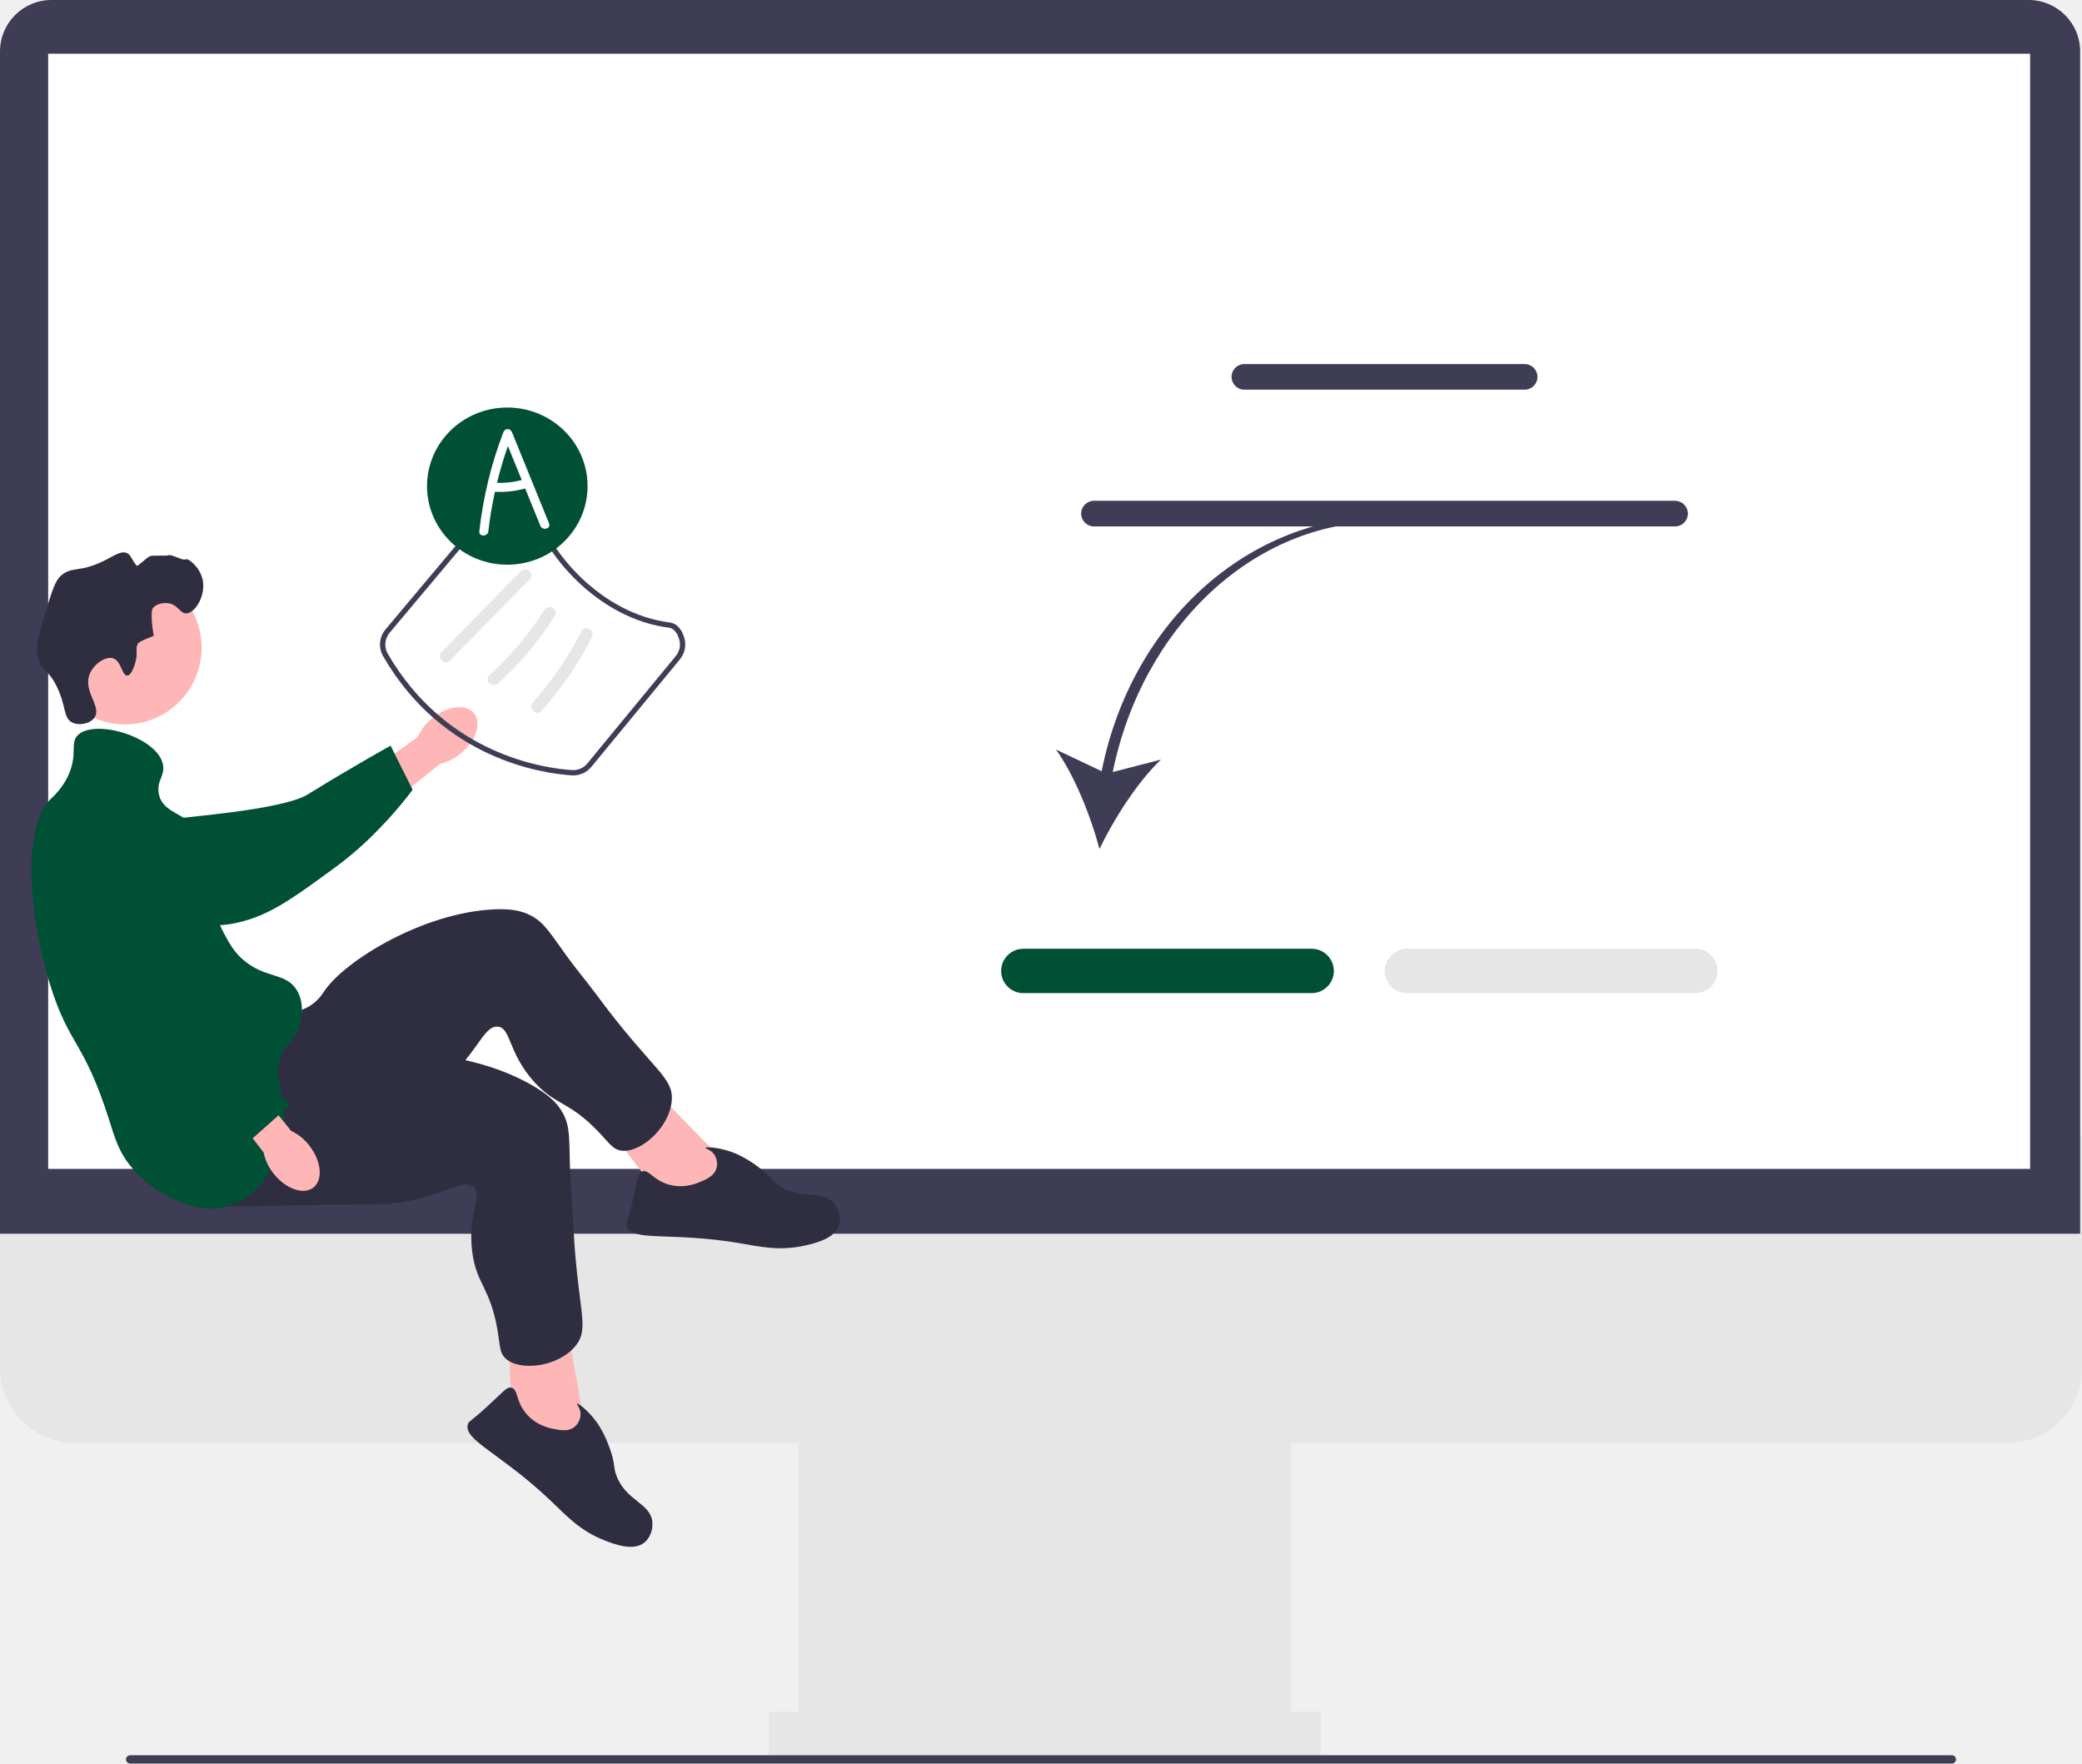
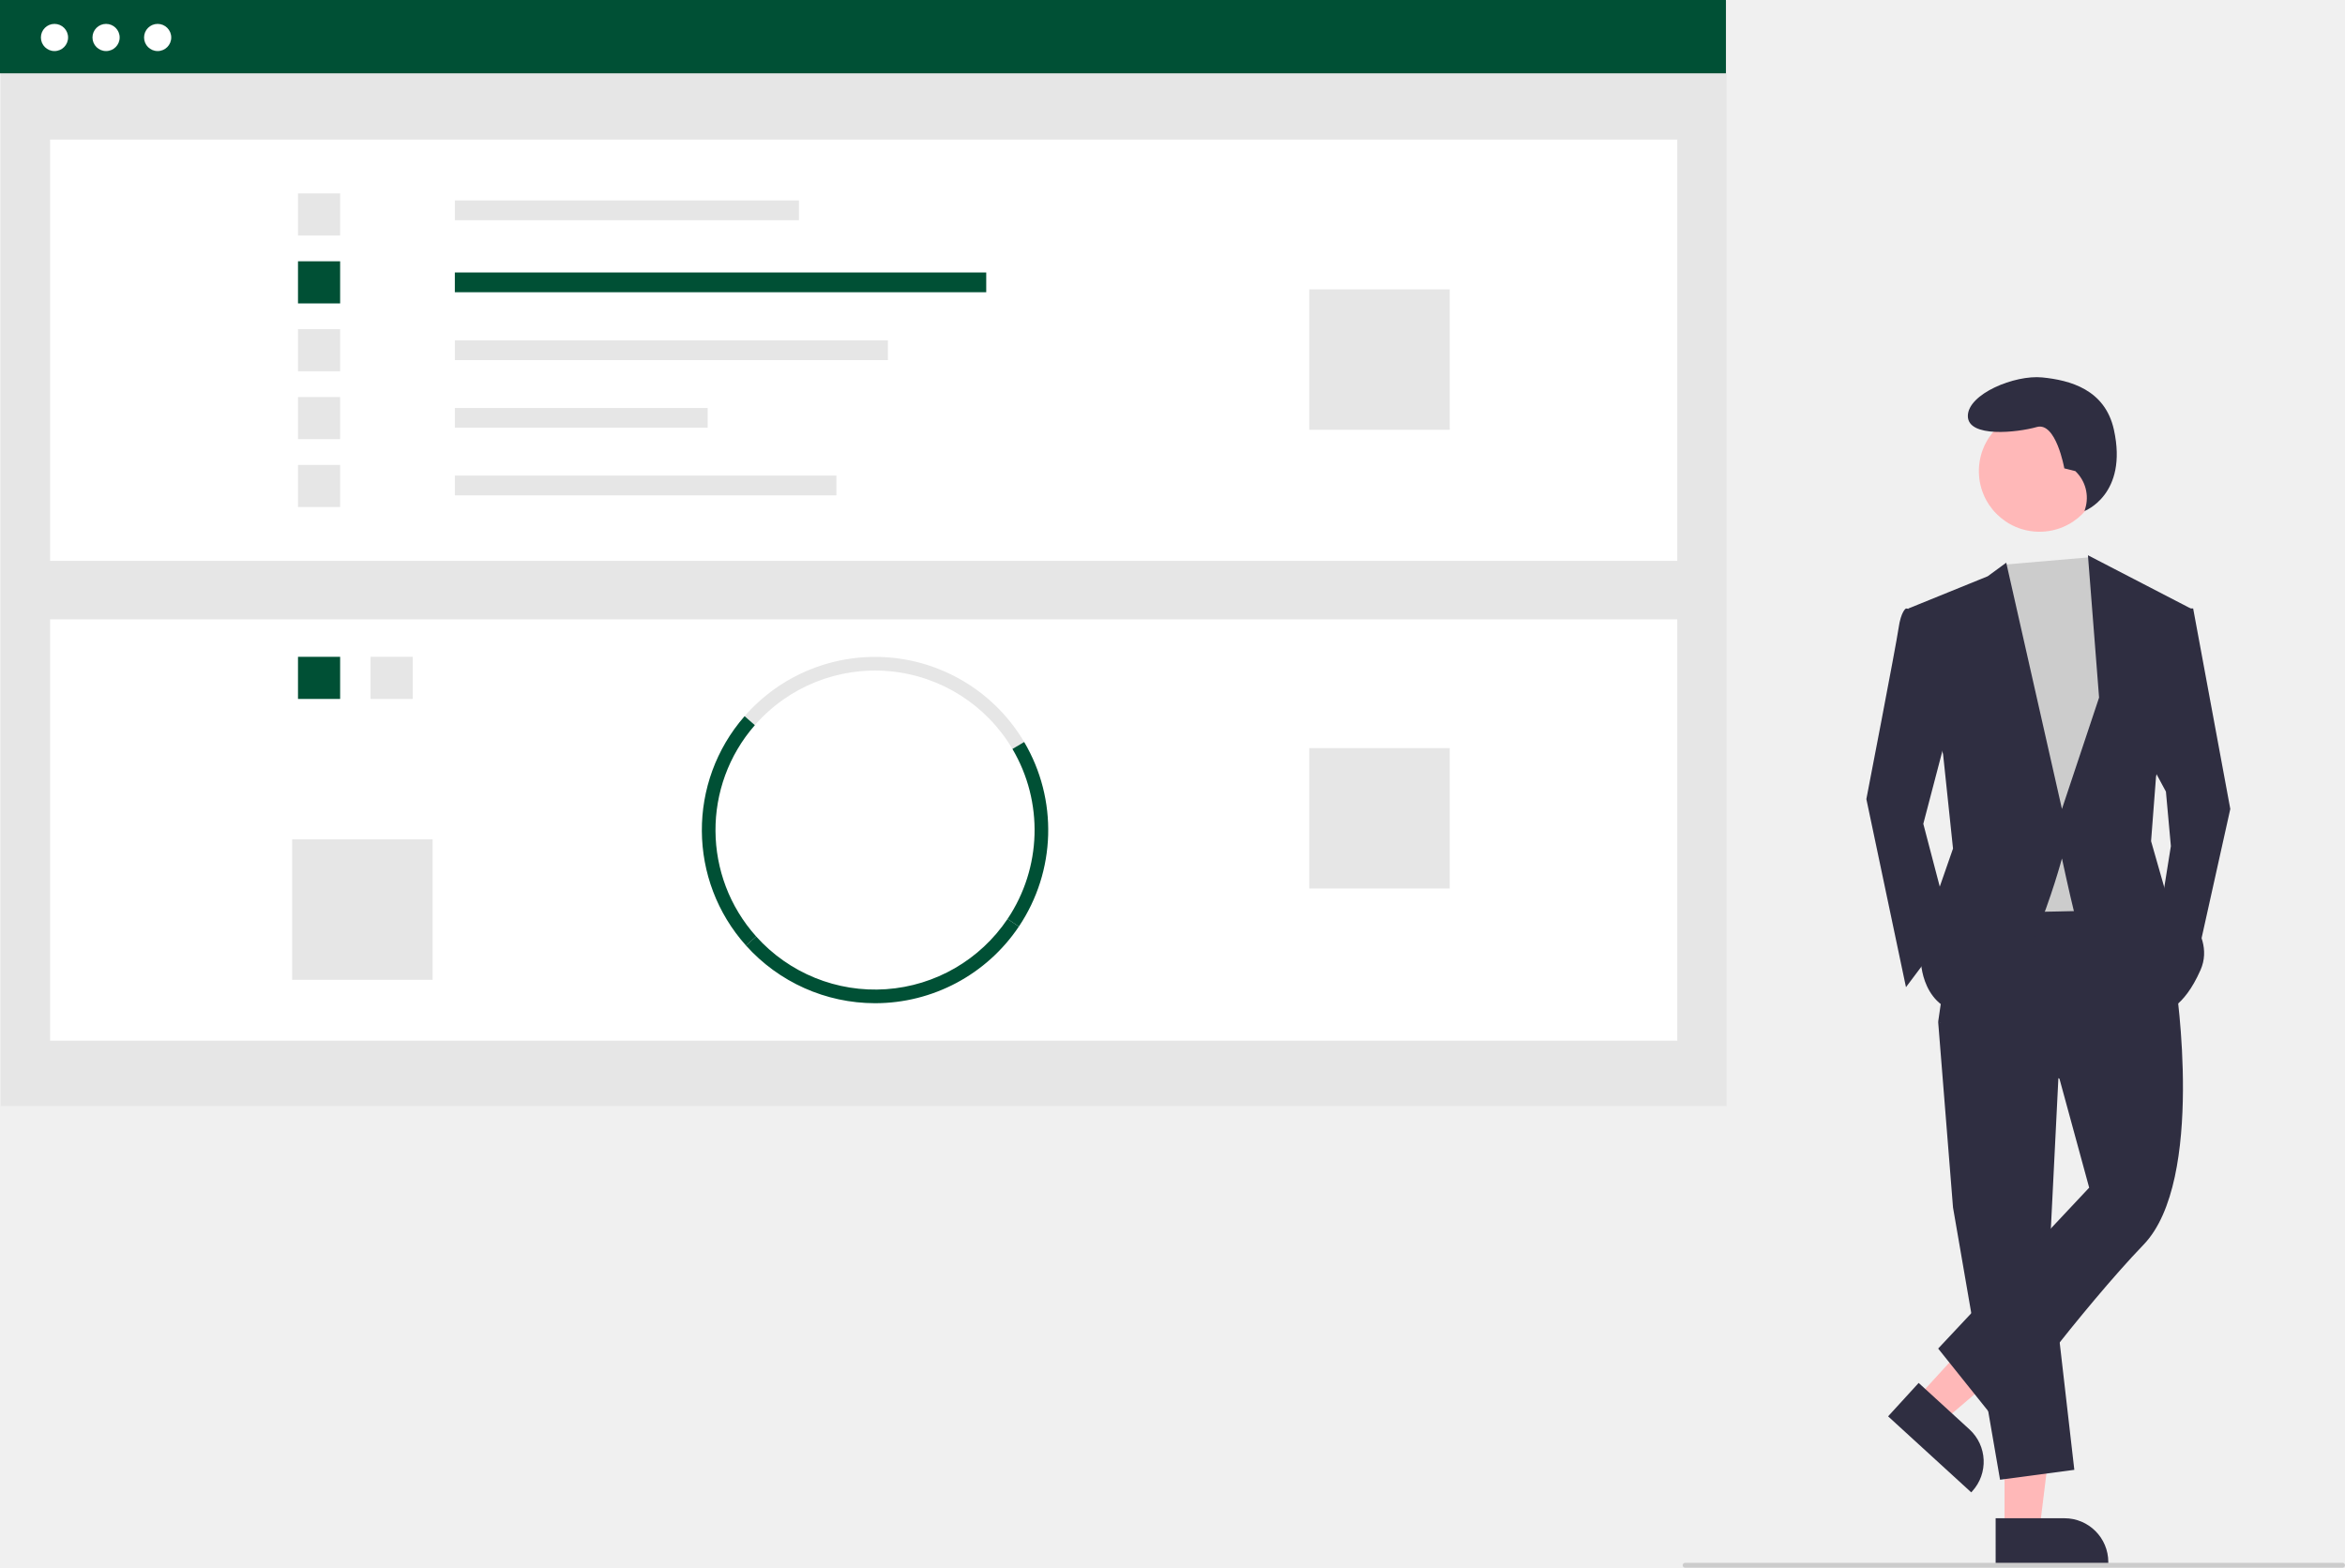
- <svg xmlns="http://www.w3.org/2000/svg" width="596.912" height="505.575" viewBox="0 0 596.912 505.575">
-   <g>
-     <path d="M575.427,413.696H21.485c-11.847,0-21.485-9.638-21.485-21.485v-66.671H596.912v66.671c0,11.847-9.638,21.485-21.485,21.485Z" fill="#e6e6e6" />
-     <rect x="228.887" y="402.544" width="141.262" height="100.901" fill="#e6e6e6" />
-     <rect x="220.39" y="490.7" width="158.256" height="12.745" fill="#e6e6e6" />
-     <path d="M596.381,353.686H0V14.744C0,6.614,6.614,0,14.744,0H581.637c8.13,0,14.744,6.614,14.744,14.744V353.686Z" fill="#3f3d56" />
-     <rect x="13.808" y="15.401" width="568.234" height="319.698" fill="#fff" />
-   </g>
-   <g>
-     <path id="uuid-25324785-d0f2-4f1c-ad19-f4bb5410ff47-149" d="M123.853,205.949c4.349-3.594,9.729-4.263,12.015-1.494,2.287,2.768,.614,7.924-3.737,11.519-1.718,1.46-3.761,2.487-5.958,2.995l-18.62,14.994-6.85-8.888,19.083-13.838c.914-2.062,2.308-3.875,4.066-5.288Z" fill="#ffb6b6" />
-     <path d="M16.233,239.779c-.009-.663-.003-6.447,4.279-10.103,4.919-4.199,11.86-2.5,14.294-1.904,5.624,1.377,6.085,3.79,11.366,6.268,9.88,4.637-2.499,2.264,3.38,.777,2.035-.515,31.312-2.545,38.6-7.031,14.174-8.724,23.831-14.013,23.831-14.013l6.313,12.626s-9.129,12.694-21.977,22.097c-13.179,9.646-19.769,14.469-29.783,16.332-.862,.16-22.072,3.782-39.155-8.981-3.897-2.911-11.036-8.245-11.147-16.07Z" fill="#005035" />
-     <circle cx="35.816" cy="185.675" r="21.993" fill="#ffb6b6" />
-     <g>
-       <polygon points="208.055 333.43 185.405 310.246 173.714 322.442 190.588 344.671 207.326 346.586 208.055 333.43" fill="#ffb6b6" />
-       <path d="M78.726,289.954c1.325,.11,5.535,.953,9.558-1.26,2.746-1.511,4.155-3.757,4.63-4.472,5.901-8.863,28.552-22.684,48.881-23.535,4.604-.193,7.634,.341,10.388,1.776,3.905,2.036,5.464,4.952,10.42,11.783,2.711,3.737,5.71,7.257,8.454,10.97,16.062,21.736,22.151,23.443,21.529,30.411-.691,7.732-9.029,15.067-14.571,14.22-2.27-.347-3.149-1.925-6.181-5.12-8.891-9.368-12.57-7.637-18.9-14.812-7.391-8.377-6.423-15.323-10.279-15.591-3.576-.249-5.095,5.677-12.729,13.548-3.493,3.602-5.98,5.254-13.559,10.511-29.511,20.473-29.982,21.912-35.937,23.544-2.606,.714-21.1,5.785-27.688-2.284-10.31-12.627,14.046-50.682,25.983-49.69Z" fill="#2f2e41" />
-       <path d="M201.13,338.669c1.666-.748,3.614-1.623,4.24-3.634,.424-1.361,.18-3.039-.697-4.198-1.011-1.338-2.508-1.514-2.448-1.751,.092-.36,3.632-.22,7.517,1.154,.733,.259,4.055,1.473,8.28,4.772,3.385,2.643,2.93,3.173,5.053,4.697,6.516,4.678,12.628,.991,16.154,5.378,1.361,1.693,1.941,4.097,1.369,6.04-1.15,3.903-6.743,5.246-9.8,5.94-7.362,1.67-12.933,.307-18.752-.674-19.787-3.334-30.904-.298-32.392-4.881-.282-.868,.176-.794,1.702-7.16,1.506-6.284,1.456-8.009,2.739-8.513,1.93-.757,3.227,2.688,8.089,3.867,4.309,1.045,7.865-.552,8.944-1.036Z" fill="#2f2e41" />
-     </g>
-     <g>
-       <polygon points="167.788 409.275 162.065 377.372 145.542 380.899 147.023 408.768 159.798 419.751 167.788 409.275" fill="#ffb6b6" />
-       <path d="M85.188,300.678c1.034,.835,4.044,3.897,8.617,4.325,3.121,.292,5.548-.776,6.342-1.1,9.86-4.02,36.364-2.737,53.662,7.974,3.917,2.426,6.125,4.569,7.598,7.303,2.088,3.877,1.741,7.166,2.006,15.601,.145,4.614,.65,9.211,.835,13.824,1.085,27.005,5.165,31.836,.737,37.253-4.913,6.01-15.932,7.397-20.042,3.584-1.683-1.561-1.524-3.361-2.239-7.707-2.097-12.744-6.112-13.378-7.321-22.869-1.411-11.082,3.29-16.286,.25-18.673-2.819-2.214-7.404,1.836-18.141,4.063-4.913,1.019-7.899,.989-17.122,1.084-35.915,.369-37.113,1.295-42.957-.698-2.557-.872-20.707-7.062-21.628-17.438-1.44-16.237,40.082-34.049,49.402-26.526Z" fill="#2f2e41" />
-       <path d="M159.116,409.722c1.798,.316,3.901,.687,5.549-.626,1.115-.888,1.855-2.414,1.781-3.865-.086-1.675-1.225-2.661-1.042-2.823,.279-.246,3.128,1.858,5.572,5.176,.461,.626,2.528,3.496,4.172,8.598,1.317,4.088,.643,4.27,1.543,6.723,2.765,7.53,9.893,7.911,10.347,13.521,.175,2.165-.694,4.48-2.26,5.767-3.143,2.584-8.525,.555-11.444-.588-7.029-2.752-10.874-7.009-15.138-11.087-14.5-13.87-25.404-17.6-24.062-22.228,.254-.876,.591-.558,5.429-4.969,4.775-4.354,5.703-5.81,7.046-5.506,2.023,.457,1.16,4.036,4.522,7.742,2.979,3.284,6.818,3.96,7.983,4.165Z" fill="#2f2e41" />
-     </g>
-     <path d="M38.815,189.879c.856-3.063-.219-4.179,.877-5.554,0-0,.441-.553,4.384-2.046h0c-1.163-6.75-.292-7.892-.292-7.892,1.004-1.316,3.015-1.634,4.384-1.461,2.896,.364,3.408,2.982,5.261,2.923,2.56-.081,5.63-5.205,4.677-9.646-.777-3.622-4.129-6.313-4.969-5.846-.833,.463-3.832-1.578-4.969-1.169-.777,.279-4.432-.092-5.261,.292-.905,.42-3.498,3.035-3.745,2.705-1.722-2.289-1.686-3.089-2.685-3.582-1.771-.874-3.696,.742-7.015,2.338-6.83,3.285-8.829,1.325-11.984,4.092-1.594,1.398-2.448,4.069-4.092,9.353-2.299,7.391-3.449,11.086-2.338,14.615,1.132,3.598,2.8,2.815,5.261,7.892,2.74,5.651,1.796,8.936,4.384,10.23,2.001,1,5.216,.364,6.43-1.461,2.079-3.125-3.294-7.352-1.461-12.276,1.125-3.023,4.595-5.315,6.723-4.677,2.406,.722,2.583,5.036,4.092,4.969,1.292-.057,2.189-3.266,2.338-3.8Z" fill="#2f2e41" />
-     <path d="M22.154,210.924c4.5-5.046,22.832,.177,24.553,8.184,.708,3.294-1.905,4.684-1.169,8.476,1.076,5.547,7.169,5.169,11.692,10.815,6.421,8.016-.194,15.852,7.015,29.229,1.54,2.859,2.839,5.268,5.554,7.6,6.23,5.351,12.027,3.516,15.199,8.476,2.372,3.71,1.397,8.282,1.169,9.353-.936,4.392-3.473,5.462-5.261,9.061-2.975,5.988,.393,10.384,.585,17.538,.239,8.951-4.517,21.358-14.03,25.429-10.687,4.574-23.577-3.001-29.814-10.523-3.722-4.488-4.802-8.628-6.43-13.738-7.277-22.837-11.388-20.772-16.953-38.875-6.362-20.695-7.612-44.941,0-52.613,1.009-1.017,3.786-3.367,5.554-7.6,2.379-5.695,.324-8.556,2.338-10.815Z" fill="#005035" />
-     <g>
-       <path id="uuid-91308677-eda7-42a2-9f2e-a07e84038198-150" d="M88.653,328.391c3.489,4.433,4.03,9.827,1.208,12.047-2.822,2.22-7.937,.426-11.427-4.01-1.418-1.753-2.396-3.819-2.852-6.028l-14.547-18.971,7.517-5.733,14.911,18.503c2.04,.962,3.819,2.4,5.19,4.191Z" fill="#ffb6b6" />
-       <path d="M35.377,230.155c.647-.145,6.311-1.319,10.763,2.127,5.115,3.959,4.867,11.1,4.78,13.605-.201,5.786-2.468,6.73-3.817,12.406-2.524,10.619,2.283,20.487,4.938,25.939,.919,1.887,3.872,7.662,9.75,13.881,11.432,12.095,21.632,18.46,21.632,18.46l-10.958,9.74s-17.455-5.32-29.282-15.979c-12.132-10.934-30.789-49.619-34.657-59.043-.333-.812,4.385,12.382,13.393-6.946,2.055-4.409,5.82-12.486,13.457-14.192Z" fill="#005035" />
-     </g>
-   </g>
-   <g>
-     <path d="M315.838,221.081l-13.084-6.198c5.366,7.489,9.99,19.185,12.466,28.493,4.191-8.67,10.948-19.278,17.636-25.614l-13.828,3.557c8.521-41.76,40.569-71.739,77.27-71.739l.52-1.508c-38.334,0-72.28,29.564-80.98,73.01Z" fill="#3f3d56" />
-     <path d="M376.057,284.71h-82.668c-3.506,0-6.359-2.853-6.359-6.359s2.853-6.359,6.359-6.359h82.668c3.506,0,6.359,2.853,6.359,6.359s-2.853,6.359-6.359,6.359Z" fill="#005035" />
-     <path d="M486.057,284.71h-82.668c-3.506,0-6.359-2.853-6.359-6.359s2.853-6.359,6.359-6.359h82.668c3.506,0,6.359,2.853,6.359,6.359s-2.853,6.359-6.359,6.359Z" fill="#e6e6e6" />
-   </g>
-   <g>
-     <path d="M437.118,111.717h-80.357c-2.026,0-3.674-1.648-3.674-3.674s1.648-3.674,3.674-3.674h80.357c2.026,0,3.674,1.648,3.674,3.674s-1.648,3.674-3.674,3.674Z" fill="#3f3d56" />
-     <path d="M480.239,150.915h-166.598c-2.026,0-3.674-1.648-3.674-3.674s1.648-3.674,3.674-3.674h166.598c2.026,0,3.674,1.648,3.674,3.674,0,2.026-1.648,3.674-3.674,3.674Z" fill="#3f3d56" />
-   </g>
-   <path d="M36.121,504.385c0,.66,.53,1.19,1.19,1.19H559.601c.66,0,1.19-.53,1.19-1.19,0-.66-.53-1.19-1.19-1.19H37.311c-.66,0-1.19,.53-1.19,1.19Z" fill="#3f3d56" />
-   <path d="M164.369,222.297c-.142,0-.283-.005-.425-.014-8.369-.537-37.005-4.589-54.1-34.148-1.409-2.434-1.131-5.528,.69-7.698l31.66-37.722c1.295-1.543,3.295-2.431,5.32-2.407,1.4,.033,4.715,.387,5.358,2.942,3.803,15.097,19.863,32.847,39.177,35.2,1.958,.238,3.529,1.984,4.204,4.672,.526,2.092,.04,4.248-1.335,5.916l-25.362,30.798c-1.288,1.564-3.179,2.461-5.188,2.461Zm-16.976-80.472c-1.547,0-3.052,.693-4.036,1.865l-31.66,37.722c-1.413,1.683-1.629,4.079-.54,5.962,16.719,28.907,44.705,32.868,52.884,33.393,1.67,.112,3.274-.6,4.343-1.897l25.363-30.798c1.065-1.292,1.441-2.961,1.034-4.581-.398-1.586-1.373-3.347-2.916-3.535-19.952-2.43-36.54-20.753-40.466-36.335-.318-1.262-2.232-1.755-3.918-1.795-.03-.001-.06-.001-.09-.001Z" fill="#3f3d56" />
-   <path d="M129.03,189.376l22.826-23.273c1.56-1.591-.884-4.039-2.446-2.446l-22.826,23.273c-1.56,1.591,.884,4.039,2.446,2.446h0Z" fill="#e6e6e6" />
-   <path d="M142.806,195.933c6.3-5.646,11.774-12.184,16.256-19.358,1.183-1.894-1.809-3.632-2.987-1.746-4.334,6.935-9.626,13.199-15.715,18.657-1.661,1.489,.792,3.929,2.446,2.446h0Z" fill="#e6e6e6" />
-   <path d="M155.223,203.784c5.736-6.353,10.618-13.444,14.461-21.093,.997-1.984-1.986-3.738-2.987-1.746-3.714,7.39-8.378,14.253-13.92,20.393-1.489,1.649,.951,4.103,2.446,2.446h0Z" fill="#e6e6e6" />
-   <g>
-     <ellipse cx="145.443" cy="139.357" rx="23.013" ry="22.528" fill="#005035" />
-     <path d="M157.417,150.043c-3.539-8.702-7.079-17.403-10.618-26.105-.489-1.202-2.02-1.244-2.497,0-3.497,9.123-5.782,18.643-6.881,28.349-.187,1.653,2.404,1.64,2.59,0,.43-3.798,1.068-7.568,1.888-11.298,2.916,.153,5.857-.174,8.671-.953,1.45,3.565,2.9,7.13,4.35,10.696,.62,1.523,3.126,.857,2.497-.688Zm-14.931-11.614c.872-3.57,1.918-7.098,3.131-10.57l3.969,9.758c-2.325,.61-4.702,.882-7.1,.811Z" fill="#fff" />
-   </g>
+ <svg xmlns="http://www.w3.org/2000/svg" data-name="Layer 1" width="955.953" height="639.224" viewBox="0 0 955.953 639.224">
+   <rect x="0.3" y="0.399" width="703.576" height="450.601" fill="#e6e6e6" />
+   <rect x="20.419" y="56.915" width="663.339" height="171.773" fill="#fff" />
+   <rect x="185.418" y="81.727" width="140.281" height="8.053" fill="#e6e6e6" />
+   <rect x="185.418" y="111.101" width="216.625" height="8.053" fill="#005035" />
+   <rect x="185.418" y="138.776" width="176.544" height="8.053" fill="#e6e6e6" />
+   <rect x="185.418" y="166.346" width="103.064" height="8.053" fill="#e6e6e6" />
+   <rect x="185.418" y="193.916" width="155.55" height="8.053" fill="#e6e6e6" />
+   <rect x="121.481" y="78.864" width="17.177" height="17.177" fill="#e6e6e6" />
+   <rect x="121.481" y="106.539" width="17.177" height="17.177" fill="#005035" />
+   <rect x="121.481" y="134.213" width="17.177" height="17.177" fill="#e6e6e6" />
+   <rect x="121.481" y="161.888" width="17.177" height="17.177" fill="#e6e6e6" />
+   <rect x="121.481" y="189.562" width="17.177" height="17.177" fill="#e6e6e6" />
+   <rect x="533.736" y="117.99" width="57.258" height="57.258" fill="#e6e6e6" />
+   <rect x="20.419" y="252.546" width="663.339" height="171.773" fill="#fff" />
+   <rect x="151.064" y="267.812" width="17.177" height="17.177" fill="#e6e6e6" />
+   <rect x="121.481" y="267.812" width="17.177" height="17.177" fill="#005035" />
+   <path d="M534.748,435.763a65.046,65.046,0,0,0-105.003-9.7l-4.186-3.658a70.594,70.594,0,0,1,113.973,10.526Z" transform="translate(-122.0237 -130.3879)" fill="#e6e6e6" />
+   <path d="M537.367,508.182l-4.613-3.102a65.078,65.078,0,0,0,1.994-69.316l4.784-2.832a70.637,70.637,0,0,1-2.164,75.25Z" transform="translate(-122.0237 -130.3879)" fill="#005035" />
+   <path d="M426.138,515.926a70.59,70.59,0,0,1-.579-93.521l4.186,3.658a65.031,65.031,0,0,0,.534,86.154Z" transform="translate(-122.0237 -130.3879)" fill="#005035" />
+   <path d="M478.738,539.44a70.709,70.709,0,0,1-52.6-23.514l4.141-3.709a65.043,65.043,0,0,0,102.476-7.138l4.613,3.102A70.554,70.554,0,0,1,478.738,539.44Z" transform="translate(-122.0237 -130.3879)" fill="#005035" />
+   <rect x="533.736" y="305.032" width="57.258" height="57.258" fill="#e6e6e6" />
+   <rect x="119.095" y="342.249" width="57.258" height="57.258" fill="#e6e6e6" />
+   <rect width="703.576" height="29.89" fill="#005035" />
+   <circle cx="22.212" cy="15.282" r="5.54" fill="#fff" />
+   <circle cx="43.241" cy="15.282" r="5.54" fill="#fff" />
+   <circle cx="64.269" cy="15.282" r="5.54" fill="#fff" />
+   <polygon points="817.168 623.704 831.411 623.704 838.188 568.764 817.165 568.765 817.168 623.704" fill="#ffb8b8" />
+   <path d="M935.558,749.442l28.051-.001h.001a17.877,17.877,0,0,1,17.876,17.876v.581l-45.927.002Z" transform="translate(-122.0237 -130.3879)" fill="#2f2e41" />
+   <polygon points="781.694 569.766 792.205 579.379 834.284 543.411 818.771 529.224 781.694 569.766" fill="#ffb8b8" />
+   <path d="M904.175,694.27,924.875,713.201l.001.001a17.877,17.877,0,0,1,1.127,25.255l-.392.429L891.719,707.891Z" transform="translate(-122.0237 -130.3879)" fill="#2f2e41" />
+   <polygon points="839.555 430.772 835.518 511.511 845.611 599.316 815.333 603.353 796.158 492.336 790.102 416.642 839.555 430.772" fill="#2f2e41" />
+   <path d="M1009.013,531.892s12.111,79.73-13.12,105.971-59.545,72.666-59.545,72.666L912.126,680.25l61.564-65.601-12.111-44.407-49.453-23.213,8.074-55.508,72.666-1.009Z" transform="translate(-122.0237 -130.3879)" fill="#2f2e41" />
+   <circle cx="831.415" cy="192.095" r="24.717" fill="#ffb8b8" />
+   <polygon points="851.917 227.224 855.703 232.96 865.796 261.219 857.722 371.226 810.287 372.236 804.232 246.08 816.917 230.224 851.917 227.224" fill="#ccc" />
+   <path d="M907.08,379.496l-8.074-1.009s-2.018,1.009-3.028,8.074-13.12,69.638-13.12,69.638l16.148,76.703,18.166-24.222L906.071,466.291l11.102-42.388Z" transform="translate(-122.0237 -130.3879)" fill="#2f2e41" />
+   <polygon points="887.999 248.099 894.054 248.099 909.193 329.847 895.064 393.43 880.934 370.217 884.971 344.986 882.953 322.783 875.888 309.662 887.999 248.099" fill="#2f2e41" />
+   <path d="M968.045,322.482l-4.494-1.124s-3.371-19.1-11.235-16.853-28.088,4.494-28.088-4.494,19.1-16.853,30.335-15.729,25.584,4.851,29.212,21.347c5.815,26.444-11.997,33.123-11.997,33.123l.296-.963a14.996,14.996,0,0,0-4.029-15.308Z" transform="translate(-122.0237 -130.3879)" fill="#2f2e41" />
+   <path d="M900.015,378.486l32.296-13.12,7.569-5.551,22.708,100.42,15.139-45.416-4.542-58.032,41.884,21.699-14.129,68.629-2.018,26.24,6.055,21.194s21.194,15.139,14.129,31.287-15.139,17.157-15.139,17.157-34.314-32.296-36.333-40.37-5.046-22.203-5.046-22.203-17.157,64.592-37.342,63.582-20.185-22.203-20.185-22.203l5.046-22.203,8.074-23.213-4.037-38.351Z" transform="translate(-122.0237 -130.3879)" fill="#2f2e41" />
+   <path d="M1076.976,769.612h-268a1,1,0,0,1,0-2h268a1,1,0,0,1,0,2Z" transform="translate(-122.0237 -130.3879)" fill="#ccc" />
</svg>
